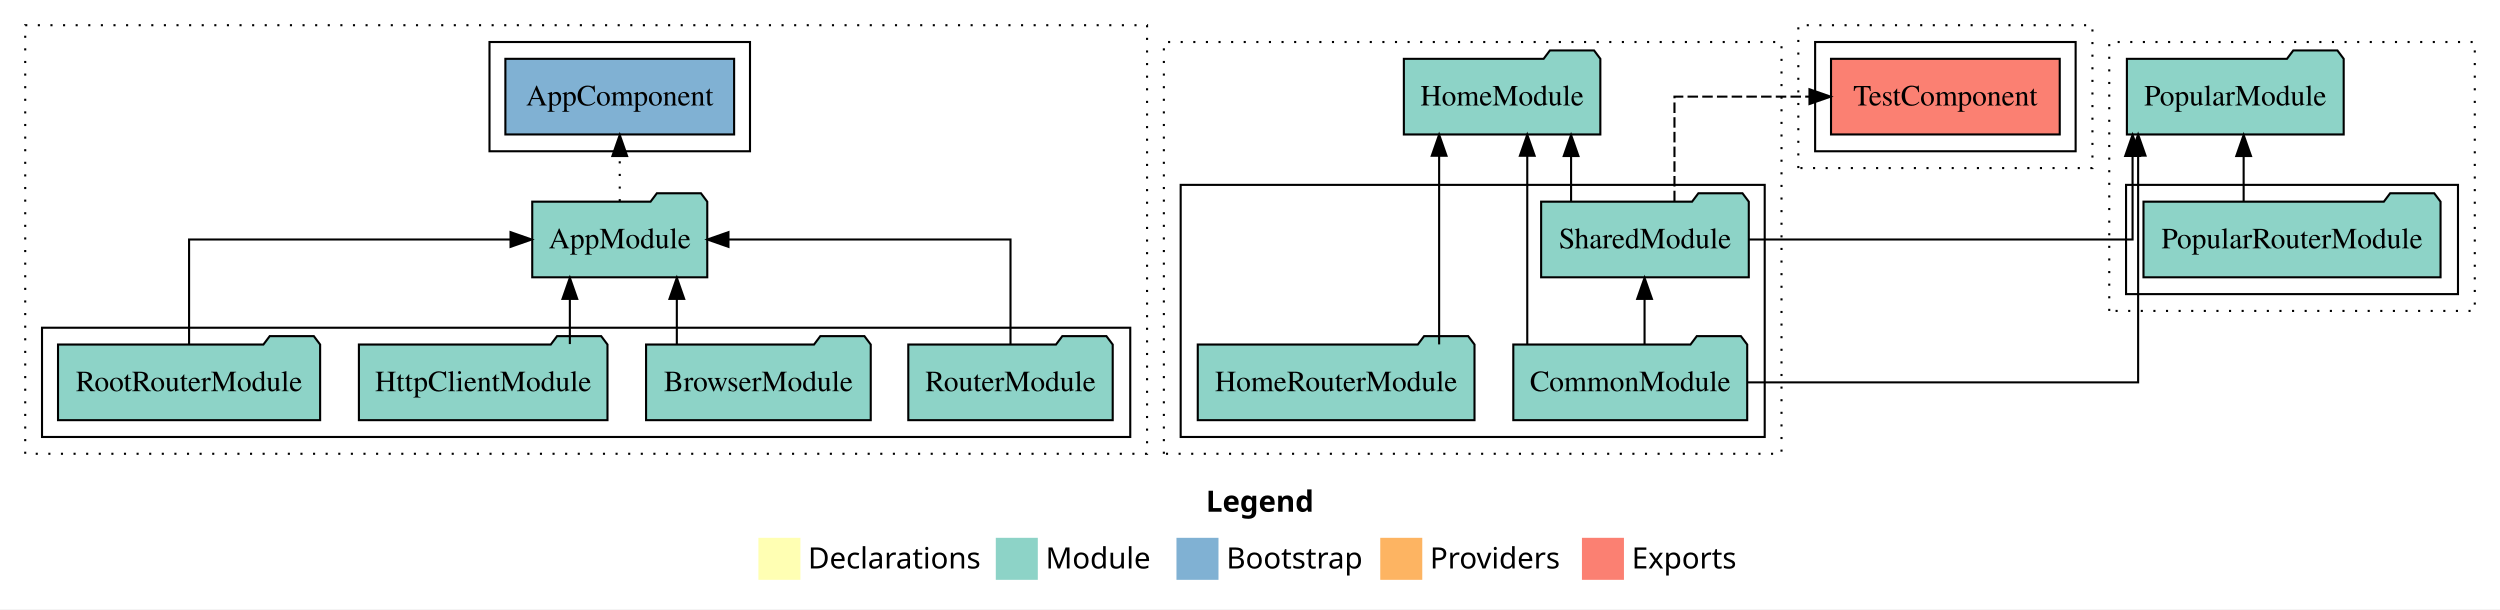
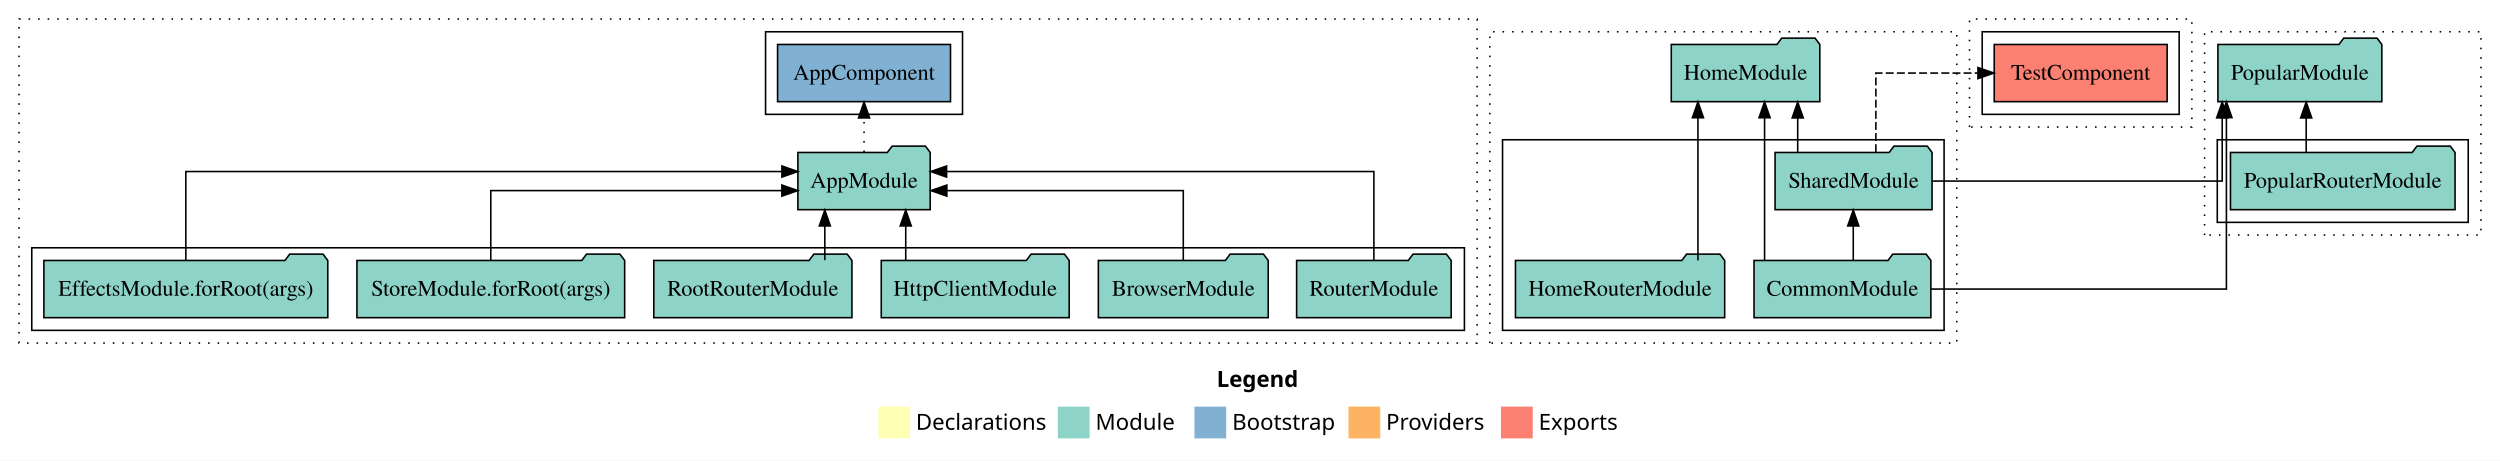
- <svg xmlns="http://www.w3.org/2000/svg" width="1190pt" height="290pt" viewBox="0.00 0.00 1190.00 290.00">
+ <svg xmlns="http://www.w3.org/2000/svg" width="1574pt" height="290pt" viewBox="0.00 0.00 1574.00 290.00">
  <g id="graph0" class="graph" transform="scale(1 1) rotate(0) translate(4 286)">
-     <polygon fill="#ffffff" stroke="transparent" points="-4,4 -4,-286 1186,-286 1186,4 -4,4" />
-     <text text-anchor="start" x="570.009" y="-42.4" font-family="sans-serif" font-weight="bold" font-size="14.00" fill="#000000">Legend</text>
-     <polygon fill="#ffffb3" stroke="transparent" points="357,-10 357,-30 377,-30 377,-10 357,-10" />
-     <text text-anchor="start" x="380.629" y="-15.4" font-family="sans-serif" font-size="14.00" fill="#000000">  Declarations</text>
-     <polygon fill="#8dd3c7" stroke="transparent" points="470,-10 470,-30 490,-30 490,-10 470,-10" />
-     <text text-anchor="start" x="493.725" y="-15.4" font-family="sans-serif" font-size="14.00" fill="#000000">  Module</text>
-     <polygon fill="#80b1d3" stroke="transparent" points="556,-10 556,-30 576,-30 576,-10 556,-10" />
-     <text text-anchor="start" x="579.781" y="-15.4" font-family="sans-serif" font-size="14.00" fill="#000000">  Bootstrap</text>
-     <polygon fill="#fdb462" stroke="transparent" points="653,-10 653,-30 673,-30 673,-10 653,-10" />
-     <text text-anchor="start" x="676.673" y="-15.4" font-family="sans-serif" font-size="14.00" fill="#000000">  Providers</text>
-     <polygon fill="#fb8072" stroke="transparent" points="749,-10 749,-30 769,-30 769,-10 749,-10" />
-     <text text-anchor="start" x="772.726" y="-15.4" font-family="sans-serif" font-size="14.00" fill="#000000">  Exports</text>
+     <polygon fill="#ffffff" stroke="transparent" points="-4,4 -4,-286 1570,-286 1570,4 -4,4" />
+     <text text-anchor="start" x="762.009" y="-42.4" font-family="sans-serif" font-weight="bold" font-size="14.00" fill="#000000">Legend</text>
+     <polygon fill="#ffffb3" stroke="transparent" points="549,-10 549,-30 569,-30 569,-10 549,-10" />
+     <text text-anchor="start" x="572.629" y="-15.4" font-family="sans-serif" font-size="14.00" fill="#000000">  Declarations</text>
+     <polygon fill="#8dd3c7" stroke="transparent" points="662,-10 662,-30 682,-30 682,-10 662,-10" />
+     <text text-anchor="start" x="685.725" y="-15.4" font-family="sans-serif" font-size="14.00" fill="#000000">  Module</text>
+     <polygon fill="#80b1d3" stroke="transparent" points="748,-10 748,-30 768,-30 768,-10 748,-10" />
+     <text text-anchor="start" x="771.781" y="-15.4" font-family="sans-serif" font-size="14.00" fill="#000000">  Bootstrap</text>
+     <polygon fill="#fdb462" stroke="transparent" points="845,-10 845,-30 865,-30 865,-10 845,-10" />
+     <text text-anchor="start" x="868.673" y="-15.4" font-family="sans-serif" font-size="14.00" fill="#000000">  Providers</text>
+     <polygon fill="#fb8072" stroke="transparent" points="941,-10 941,-30 961,-30 961,-10 941,-10" />
+     <text text-anchor="start" x="964.726" y="-15.4" font-family="sans-serif" font-size="14.00" fill="#000000">  Exports</text>
    <g id="clust1" class="cluster">
-       <polygon fill="none" stroke="#000000" stroke-dasharray="1,5" points="8,-70 8,-274 542,-274 542,-70 8,-70" />
+       <polygon fill="none" stroke="#000000" stroke-dasharray="1,5" points="8,-70 8,-274 926,-274 926,-70 8,-70" />
    </g>
    <g id="clust3" class="cluster">
-       <polygon fill="none" stroke="#000000" points="16,-78 16,-130 534,-130 534,-78 16,-78" />
+       <polygon fill="none" stroke="#000000" points="16,-78 16,-130 918,-130 918,-78 16,-78" />
    </g>
    <g id="clust5" class="cluster">
-       <polygon fill="none" stroke="#000000" points="229,-214 229,-266 353,-266 353,-214 229,-214" />
+       <polygon fill="none" stroke="#000000" points="478,-214 478,-266 602,-266 602,-214 478,-214" />
    </g>
    <g id="clust7" class="cluster">
-       <polygon fill="none" stroke="#000000" stroke-dasharray="1,5" points="550,-70 550,-266 844,-266 844,-70 550,-70" />
+       <polygon fill="none" stroke="#000000" stroke-dasharray="1,5" points="934,-70 934,-266 1228,-266 1228,-70 934,-70" />
    </g>
    <g id="clust9" class="cluster">
-       <polygon fill="none" stroke="#000000" points="558,-78 558,-198 836,-198 836,-78 558,-78" />
+       <polygon fill="none" stroke="#000000" points="942,-78 942,-198 1220,-198 1220,-78 942,-78" />
    </g>
    <g id="clust13" class="cluster">
-       <polygon fill="none" stroke="#000000" stroke-dasharray="1,5" points="1000,-138 1000,-266 1174,-266 1174,-138 1000,-138" />
+       <polygon fill="none" stroke="#000000" stroke-dasharray="1,5" points="1384,-138 1384,-266 1558,-266 1558,-138 1384,-138" />
    </g>
    <g id="clust15" class="cluster">
-       <polygon fill="none" stroke="#000000" points="1008,-146 1008,-198 1166,-198 1166,-146 1008,-146" />
+       <polygon fill="none" stroke="#000000" points="1392,-146 1392,-198 1550,-198 1550,-146 1392,-146" />
    </g>
    <g id="clust19" class="cluster">
-       <polygon fill="none" stroke="#000000" stroke-dasharray="1,5" points="852,-206 852,-274 992,-274 992,-206 852,-206" />
+       <polygon fill="none" stroke="#000000" stroke-dasharray="1,5" points="1236,-206 1236,-274 1376,-274 1376,-206 1236,-206" />
    </g>
    <g id="clust22" class="cluster">
-       <polygon fill="none" stroke="#000000" points="860,-214 860,-266 984,-266 984,-214 860,-214" />
+       <polygon fill="none" stroke="#000000" points="1244,-214 1244,-266 1368,-266 1368,-214 1244,-214" />
    </g>
    <g id="node1" class="node">
-       <polygon fill="#8dd3c7" stroke="#000000" points="525.653,-122 522.653,-126 501.653,-126 498.653,-122 428.347,-122 428.347,-86 525.653,-86 525.653,-122" />
-       <text text-anchor="middle" x="477" y="-99.8" font-family="Times,serif" font-size="14.00" fill="#000000">RouterModule</text>
+       <polygon fill="#8dd3c7" stroke="#000000" points="909.653,-122 906.653,-126 885.653,-126 882.653,-122 812.347,-122 812.347,-86 909.653,-86 909.653,-122" />
+       <text text-anchor="middle" x="861" y="-99.8" font-family="Times,serif" font-size="14.00" fill="#000000">RouterModule</text>
+     </g>
+     <g id="node7" class="node">
+       <polygon fill="#8dd3c7" stroke="#000000" points="581.657,-190 578.657,-194 557.657,-194 554.657,-190 498.343,-190 498.343,-154 581.657,-154 581.657,-190" />
+       <text text-anchor="middle" x="540" y="-167.8" font-family="Times,serif" font-size="14.00" fill="#000000">AppModule</text>
+     </g>
+     <g id="edge1" class="edge">
+       <path fill="none" stroke="#000000" d="M861,-122.292C861,-144.206 861,-178 861,-178 861,-178 591.965,-178 591.965,-178" />
+       <polygon fill="#000000" stroke="#000000" points="591.965,-174.5 581.965,-178 591.965,-181.5 591.965,-174.5" />
+     </g>
+     <g id="node2" class="node">
+       <polygon fill="#8dd3c7" stroke="#000000" points="794.473,-122 791.473,-126 770.473,-126 767.473,-122 687.527,-122 687.527,-86 794.473,-86 794.473,-122" />
+       <text text-anchor="middle" x="741" y="-99.8" font-family="Times,serif" font-size="14.00" fill="#000000">BrowserModule</text>
+     </g>
+     <g id="edge2" class="edge">
+       <path fill="none" stroke="#000000" d="M741,-122.267C741,-140.555 741,-166 741,-166 741,-166 592.136,-166 592.136,-166" />
+       <polygon fill="#000000" stroke="#000000" points="592.136,-162.5 582.136,-166 592.136,-169.5 592.136,-162.5" />
+     </g>
+     <g id="node3" class="node">
+       <polygon fill="#8dd3c7" stroke="#000000" points="669.161,-122 666.161,-126 645.161,-126 642.161,-122 550.839,-122 550.839,-86 669.161,-86 669.161,-122" />
+       <text text-anchor="middle" x="610" y="-99.8" font-family="Times,serif" font-size="14.00" fill="#000000">HttpClientModule</text>
+     </g>
+     <g id="edge3" class="edge">
+       <path fill="none" stroke="#000000" d="M566.249,-122.223C566.249,-122.223 566.249,-143.727 566.249,-143.727" />
+       <polygon fill="#000000" stroke="#000000" points="562.749,-143.727 566.249,-153.727 569.749,-143.727 562.749,-143.727" />
+     </g>
+     <g id="node4" class="node">
+       <polygon fill="#8dd3c7" stroke="#000000" points="532.38,-122 529.38,-126 508.38,-126 505.38,-122 407.62,-122 407.62,-86 532.38,-86 532.38,-122" />
+       <text text-anchor="middle" x="470" y="-99.8" font-family="Times,serif" font-size="14.00" fill="#000000">RootRouterModule</text>
+     </g>
+     <g id="edge4" class="edge">
+       <path fill="none" stroke="#000000" d="M515.306,-122.223C515.306,-122.223 515.306,-143.727 515.306,-143.727" />
+       <polygon fill="#000000" stroke="#000000" points="511.806,-143.727 515.306,-153.727 518.806,-143.727 511.806,-143.727" />
    </g>
    <g id="node5" class="node">
-       <polygon fill="#8dd3c7" stroke="#000000" points="332.657,-190 329.657,-194 308.657,-194 305.657,-190 249.343,-190 249.343,-154 332.657,-154 332.657,-190" />
-       <text text-anchor="middle" x="291" y="-167.8" font-family="Times,serif" font-size="14.00" fill="#000000">AppModule</text>
+       <polygon fill="#8dd3c7" stroke="#000000" points="389.288,-122 386.288,-126 365.288,-126 362.288,-122 220.712,-122 220.712,-86 389.288,-86 389.288,-122" />
+       <text text-anchor="middle" x="305" y="-99.8" font-family="Times,serif" font-size="14.00" fill="#000000">StoreModule.forRoot(args)</text>
    </g>
-     <g id="edge1" class="edge">
-       <path fill="none" stroke="#000000" d="M477,-122.223C477,-142.365 477,-172 477,-172 477,-172 342.742,-172 342.742,-172" />
-       <polygon fill="#000000" stroke="#000000" points="342.742,-168.5 332.742,-172 342.742,-175.5 342.742,-168.5" />
-     </g>
-     <g id="node2" class="node">
-       <polygon fill="#8dd3c7" stroke="#000000" points="410.473,-122 407.473,-126 386.473,-126 383.473,-122 303.527,-122 303.527,-86 410.473,-86 410.473,-122" />
-       <text text-anchor="middle" x="357" y="-99.8" font-family="Times,serif" font-size="14.00" fill="#000000">BrowserModule</text>
-     </g>
-     <g id="edge2" class="edge">
-       <path fill="none" stroke="#000000" d="M318.171,-122.223C318.171,-122.223 318.171,-143.727 318.171,-143.727" />
-       <polygon fill="#000000" stroke="#000000" points="314.671,-143.727 318.171,-153.727 321.671,-143.727 314.671,-143.727" />
-     </g>
-     <g id="node3" class="node">
-       <polygon fill="#8dd3c7" stroke="#000000" points="285.161,-122 282.161,-126 261.161,-126 258.161,-122 166.839,-122 166.839,-86 285.161,-86 285.161,-122" />
-       <text text-anchor="middle" x="226" y="-99.8" font-family="Times,serif" font-size="14.00" fill="#000000">HttpClientModule</text>
-     </g>
-     <g id="edge3" class="edge">
-       <path fill="none" stroke="#000000" d="M267.251,-122.223C267.251,-122.223 267.251,-143.727 267.251,-143.727" />
-       <polygon fill="#000000" stroke="#000000" points="263.751,-143.727 267.251,-153.727 270.751,-143.727 263.751,-143.727" />
-     </g>
-     <g id="node4" class="node">
-       <polygon fill="#8dd3c7" stroke="#000000" points="148.38,-122 145.38,-126 124.379,-126 121.379,-122 23.62,-122 23.62,-86 148.38,-86 148.38,-122" />
-       <text text-anchor="middle" x="86" y="-99.8" font-family="Times,serif" font-size="14.00" fill="#000000">RootRouterModule</text>
-     </g>
-     <g id="edge4" class="edge">
-       <path fill="none" stroke="#000000" d="M86,-122.223C86,-142.365 86,-172 86,-172 86,-172 239.02,-172 239.02,-172" />
-       <polygon fill="#000000" stroke="#000000" points="239.02,-175.5 249.02,-172 239.02,-168.5 239.02,-175.5" />
+     <g id="edge5" class="edge">
+       <path fill="none" stroke="#000000" d="M305,-122.267C305,-140.555 305,-166 305,-166 305,-166 488.257,-166 488.257,-166" />
+       <polygon fill="#000000" stroke="#000000" points="488.257,-169.5 498.257,-166 488.257,-162.5 488.257,-169.5" />
    </g>
    <g id="node6" class="node">
-       <polygon fill="#80b1d3" stroke="#000000" points="345.439,-258 236.561,-258 236.561,-222 345.439,-222 345.439,-258" />
-       <text text-anchor="middle" x="291" y="-235.8" font-family="Times,serif" font-size="14.00" fill="#000000">AppComponent </text>
+       <polygon fill="#8dd3c7" stroke="#000000" points="202.377,-122 199.377,-126 178.377,-126 175.377,-122 23.623,-122 23.623,-86 202.377,-86 202.377,-122" />
+       <text text-anchor="middle" x="113" y="-99.8" font-family="Times,serif" font-size="14.00" fill="#000000">EffectsModule.forRoot(args)</text>
    </g>
-     <g id="edge5" class="edge">
-       <path fill="none" stroke="#000000" stroke-dasharray="1,5" d="M291,-190.223C291,-190.223 291,-211.727 291,-211.727" />
-       <polygon fill="#000000" stroke="#000000" points="287.5,-211.727 291,-221.727 294.5,-211.727 287.5,-211.727" />
-     </g>
-     <g id="node7" class="node">
-       <polygon fill="#8dd3c7" stroke="#000000" points="827.668,-122 824.668,-126 803.668,-126 800.668,-122 716.332,-122 716.332,-86 827.668,-86 827.668,-122" />
-       <text text-anchor="middle" x="772" y="-99.8" font-family="Times,serif" font-size="14.00" fill="#000000">CommonModule</text>
+     <g id="edge6" class="edge">
+       <path fill="none" stroke="#000000" d="M113,-122.292C113,-144.206 113,-178 113,-178 113,-178 488.28,-178 488.28,-178" />
+       <polygon fill="#000000" stroke="#000000" points="488.28,-181.5 498.28,-178 488.28,-174.5 488.28,-181.5" />
    </g>
    <g id="node8" class="node">
-       <polygon fill="#8dd3c7" stroke="#000000" points="828.423,-190 825.423,-194 804.423,-194 801.423,-190 729.577,-190 729.577,-154 828.423,-154 828.423,-190" />
-       <text text-anchor="middle" x="779" y="-167.8" font-family="Times,serif" font-size="14.00" fill="#000000">SharedModule</text>
+       <polygon fill="#80b1d3" stroke="#000000" points="594.439,-258 485.561,-258 485.561,-222 594.439,-222 594.439,-258" />
+       <text text-anchor="middle" x="540" y="-235.8" font-family="Times,serif" font-size="14.00" fill="#000000">AppComponent </text>
+     </g>
+     <g id="edge7" class="edge">
+       <path fill="none" stroke="#000000" stroke-dasharray="1,5" d="M540,-190.223C540,-190.223 540,-211.727 540,-211.727" />
+       <polygon fill="#000000" stroke="#000000" points="536.5,-211.727 540,-221.727 543.5,-211.727 536.5,-211.727" />
+     </g>
+     <g id="node9" class="node">
+       <polygon fill="#8dd3c7" stroke="#000000" points="1211.668,-122 1208.668,-126 1187.668,-126 1184.668,-122 1100.332,-122 1100.332,-86 1211.668,-86 1211.668,-122" />
+       <text text-anchor="middle" x="1156" y="-99.8" font-family="Times,serif" font-size="14.00" fill="#000000">CommonModule</text>
+     </g>
+     <g id="node10" class="node">
+       <polygon fill="#8dd3c7" stroke="#000000" points="1212.423,-190 1209.423,-194 1188.423,-194 1185.423,-190 1113.577,-190 1113.577,-154 1212.423,-154 1212.423,-190" />
+       <text text-anchor="middle" x="1163" y="-167.8" font-family="Times,serif" font-size="14.00" fill="#000000">SharedModule</text>
+     </g>
+     <g id="edge14" class="edge">
+       <path fill="none" stroke="#000000" d="M1162.811,-122.223C1162.811,-122.223 1162.811,-143.727 1162.811,-143.727" />
+       <polygon fill="#000000" stroke="#000000" points="1159.311,-143.727 1162.811,-153.727 1166.311,-143.727 1159.311,-143.727" />
+     </g>
+     <g id="node12" class="node">
+       <polygon fill="#8dd3c7" stroke="#000000" points="1141.762,-258 1138.762,-262 1117.762,-262 1114.762,-258 1048.238,-258 1048.238,-222 1141.762,-222 1141.762,-258" />
+       <text text-anchor="middle" x="1095" y="-235.8" font-family="Times,serif" font-size="14.00" fill="#000000">HomeModule</text>
+     </g>
+     <g id="edge8" class="edge">
+       <path fill="none" stroke="#000000" d="M1106.978,-122.06C1106.978,-122.06 1106.978,-211.866 1106.978,-211.866" />
+       <polygon fill="#000000" stroke="#000000" points="1103.478,-211.865 1106.978,-221.866 1110.478,-211.866 1103.478,-211.865" />
+     </g>
+     <g id="node14" class="node">
+       <polygon fill="#8dd3c7" stroke="#000000" points="1495.598,-258 1492.598,-262 1471.598,-262 1468.598,-258 1392.402,-258 1392.402,-222 1495.598,-222 1495.598,-258" />
+       <text text-anchor="middle" x="1444" y="-235.8" font-family="Times,serif" font-size="14.00" fill="#000000">PopularModule</text>
+     </g>
+     <g id="edge11" class="edge">
+       <path fill="none" stroke="#000000" d="M1211.766,-104C1283.161,-104 1397.75,-104 1397.75,-104 1397.75,-104 1397.75,-211.94 1397.75,-211.94" />
+       <polygon fill="#000000" stroke="#000000" points="1394.25,-211.94 1397.75,-221.94 1401.25,-211.94 1394.25,-211.94" />
+     </g>
+     <g id="edge9" class="edge">
+       <path fill="none" stroke="#000000" d="M1127.835,-190.223C1127.835,-190.223 1127.835,-211.727 1127.835,-211.727" />
+       <polygon fill="#000000" stroke="#000000" points="1124.335,-211.727 1127.835,-221.727 1131.335,-211.727 1124.335,-211.727" />
    </g>
    <g id="edge12" class="edge">
-       <path fill="none" stroke="#000000" d="M778.811,-122.223C778.811,-122.223 778.811,-143.727 778.811,-143.727" />
-       <polygon fill="#000000" stroke="#000000" points="775.311,-143.727 778.811,-153.727 782.311,-143.727 775.311,-143.727" />
+       <path fill="none" stroke="#000000" d="M1212.223,-172C1280.353,-172 1395.101,-172 1395.101,-172 1395.101,-172 1395.101,-211.777 1395.101,-211.777" />
+       <polygon fill="#000000" stroke="#000000" points="1391.601,-211.777 1395.101,-221.777 1398.601,-211.777 1391.601,-211.777" />
    </g>
-     <g id="node10" class="node">
-       <polygon fill="#8dd3c7" stroke="#000000" points="757.762,-258 754.762,-262 733.762,-262 730.762,-258 664.238,-258 664.238,-222 757.762,-222 757.762,-258" />
-       <text text-anchor="middle" x="711" y="-235.8" font-family="Times,serif" font-size="14.00" fill="#000000">HomeModule</text>
+     <g id="node15" class="node">
+       <polygon fill="#fb8072" stroke="#000000" points="1360.435,-258 1251.565,-258 1251.565,-222 1360.435,-222 1360.435,-258" />
+       <text text-anchor="middle" x="1306" y="-235.8" font-family="Times,serif" font-size="14.00" fill="#000000">TestComponent </text>
    </g>
-     <g id="edge6" class="edge">
-       <path fill="none" stroke="#000000" d="M722.977,-122.06C722.977,-122.06 722.977,-211.866 722.977,-211.866" />
-       <polygon fill="#000000" stroke="#000000" points="719.478,-211.865 722.977,-221.866 726.478,-211.866 719.478,-211.865" />
+     <g id="edge15" class="edge">
+       <path fill="none" stroke="#000000" stroke-dasharray="5,2" d="M1177.046,-190.223C1177.046,-210.365 1177.046,-240 1177.046,-240 1177.046,-240 1241.312,-240 1241.312,-240" />
+       <polygon fill="#000000" stroke="#000000" points="1241.312,-243.5 1251.312,-240 1241.312,-236.5 1241.312,-243.5" />
    </g>
-     <g id="node12" class="node">
-       <polygon fill="#8dd3c7" stroke="#000000" points="1111.598,-258 1108.598,-262 1087.598,-262 1084.598,-258 1008.402,-258 1008.402,-222 1111.598,-222 1111.598,-258" />
-       <text text-anchor="middle" x="1060" y="-235.8" font-family="Times,serif" font-size="14.00" fill="#000000">PopularModule</text>
-     </g>
-     <g id="edge9" class="edge">
-       <path fill="none" stroke="#000000" d="M827.766,-104C899.161,-104 1013.75,-104 1013.75,-104 1013.75,-104 1013.75,-211.94 1013.75,-211.94" />
-       <polygon fill="#000000" stroke="#000000" points="1010.25,-211.94 1013.75,-221.94 1017.25,-211.94 1010.25,-211.94" />
-     </g>
-     <g id="edge7" class="edge">
-       <path fill="none" stroke="#000000" d="M743.835,-190.223C743.835,-190.223 743.835,-211.727 743.835,-211.727" />
-       <polygon fill="#000000" stroke="#000000" points="740.335,-211.727 743.835,-221.727 747.335,-211.727 740.335,-211.727" />
+     <g id="node11" class="node">
+       <polygon fill="#8dd3c7" stroke="#000000" points="1081.864,-122 1078.864,-126 1057.864,-126 1054.864,-122 950.136,-122 950.136,-86 1081.864,-86 1081.864,-122" />
+       <text text-anchor="middle" x="1016" y="-99.8" font-family="Times,serif" font-size="14.00" fill="#000000">HomeRouterModule</text>
    </g>
    <g id="edge10" class="edge">
-       <path fill="none" stroke="#000000" d="M828.222,-172C896.354,-172 1011.101,-172 1011.101,-172 1011.101,-172 1011.101,-211.777 1011.101,-211.777" />
-       <polygon fill="#000000" stroke="#000000" points="1007.601,-211.777 1011.101,-221.777 1014.601,-211.777 1007.601,-211.777" />
+       <path fill="none" stroke="#000000" d="M1065.026,-122.06C1065.026,-122.06 1065.026,-211.866 1065.026,-211.866" />
+       <polygon fill="#000000" stroke="#000000" points="1061.526,-211.865 1065.026,-221.866 1068.526,-211.866 1061.526,-211.865" />
    </g>
    <g id="node13" class="node">
-       <polygon fill="#fb8072" stroke="#000000" points="976.435,-258 867.565,-258 867.565,-222 976.435,-222 976.435,-258" />
-       <text text-anchor="middle" x="922" y="-235.8" font-family="Times,serif" font-size="14.00" fill="#000000">TestComponent </text>
+       <polygon fill="#8dd3c7" stroke="#000000" points="1541.701,-190 1538.701,-194 1517.701,-194 1514.701,-190 1400.299,-190 1400.299,-154 1541.701,-154 1541.701,-190" />
+       <text text-anchor="middle" x="1471" y="-167.8" font-family="Times,serif" font-size="14.00" fill="#000000">PopularRouterModule</text>
    </g>
    <g id="edge13" class="edge">
-       <path fill="none" stroke="#000000" stroke-dasharray="5,2" d="M793.046,-190.223C793.046,-210.365 793.046,-240 793.046,-240 793.046,-240 857.312,-240 857.312,-240" />
-       <polygon fill="#000000" stroke="#000000" points="857.312,-243.5 867.312,-240 857.312,-236.5 857.312,-243.5" />
-     </g>
-     <g id="node9" class="node">
-       <polygon fill="#8dd3c7" stroke="#000000" points="697.864,-122 694.864,-126 673.864,-126 670.864,-122 566.136,-122 566.136,-86 697.864,-86 697.864,-122" />
-       <text text-anchor="middle" x="632" y="-99.8" font-family="Times,serif" font-size="14.00" fill="#000000">HomeRouterModule</text>
-     </g>
-     <g id="edge8" class="edge">
-       <path fill="none" stroke="#000000" d="M681.026,-122.06C681.026,-122.06 681.026,-211.866 681.026,-211.866" />
-       <polygon fill="#000000" stroke="#000000" points="677.526,-211.865 681.026,-221.866 684.526,-211.866 677.526,-211.865" />
-     </g>
-     <g id="node11" class="node">
-       <polygon fill="#8dd3c7" stroke="#000000" points="1157.701,-190 1154.701,-194 1133.701,-194 1130.701,-190 1016.299,-190 1016.299,-154 1157.701,-154 1157.701,-190" />
-       <text text-anchor="middle" x="1087" y="-167.8" font-family="Times,serif" font-size="14.00" fill="#000000">PopularRouterModule</text>
-     </g>
-     <g id="edge11" class="edge">
-       <path fill="none" stroke="#000000" d="M1063.974,-190.223C1063.974,-190.223 1063.974,-211.727 1063.974,-211.727" />
-       <polygon fill="#000000" stroke="#000000" points="1060.475,-211.727 1063.974,-221.727 1067.475,-211.727 1060.475,-211.727" />
+       <path fill="none" stroke="#000000" d="M1447.974,-190.223C1447.974,-190.223 1447.974,-211.727 1447.974,-211.727" />
+       <polygon fill="#000000" stroke="#000000" points="1444.475,-211.727 1447.974,-221.727 1451.475,-211.727 1444.475,-211.727" />
    </g>
  </g>
</svg>
